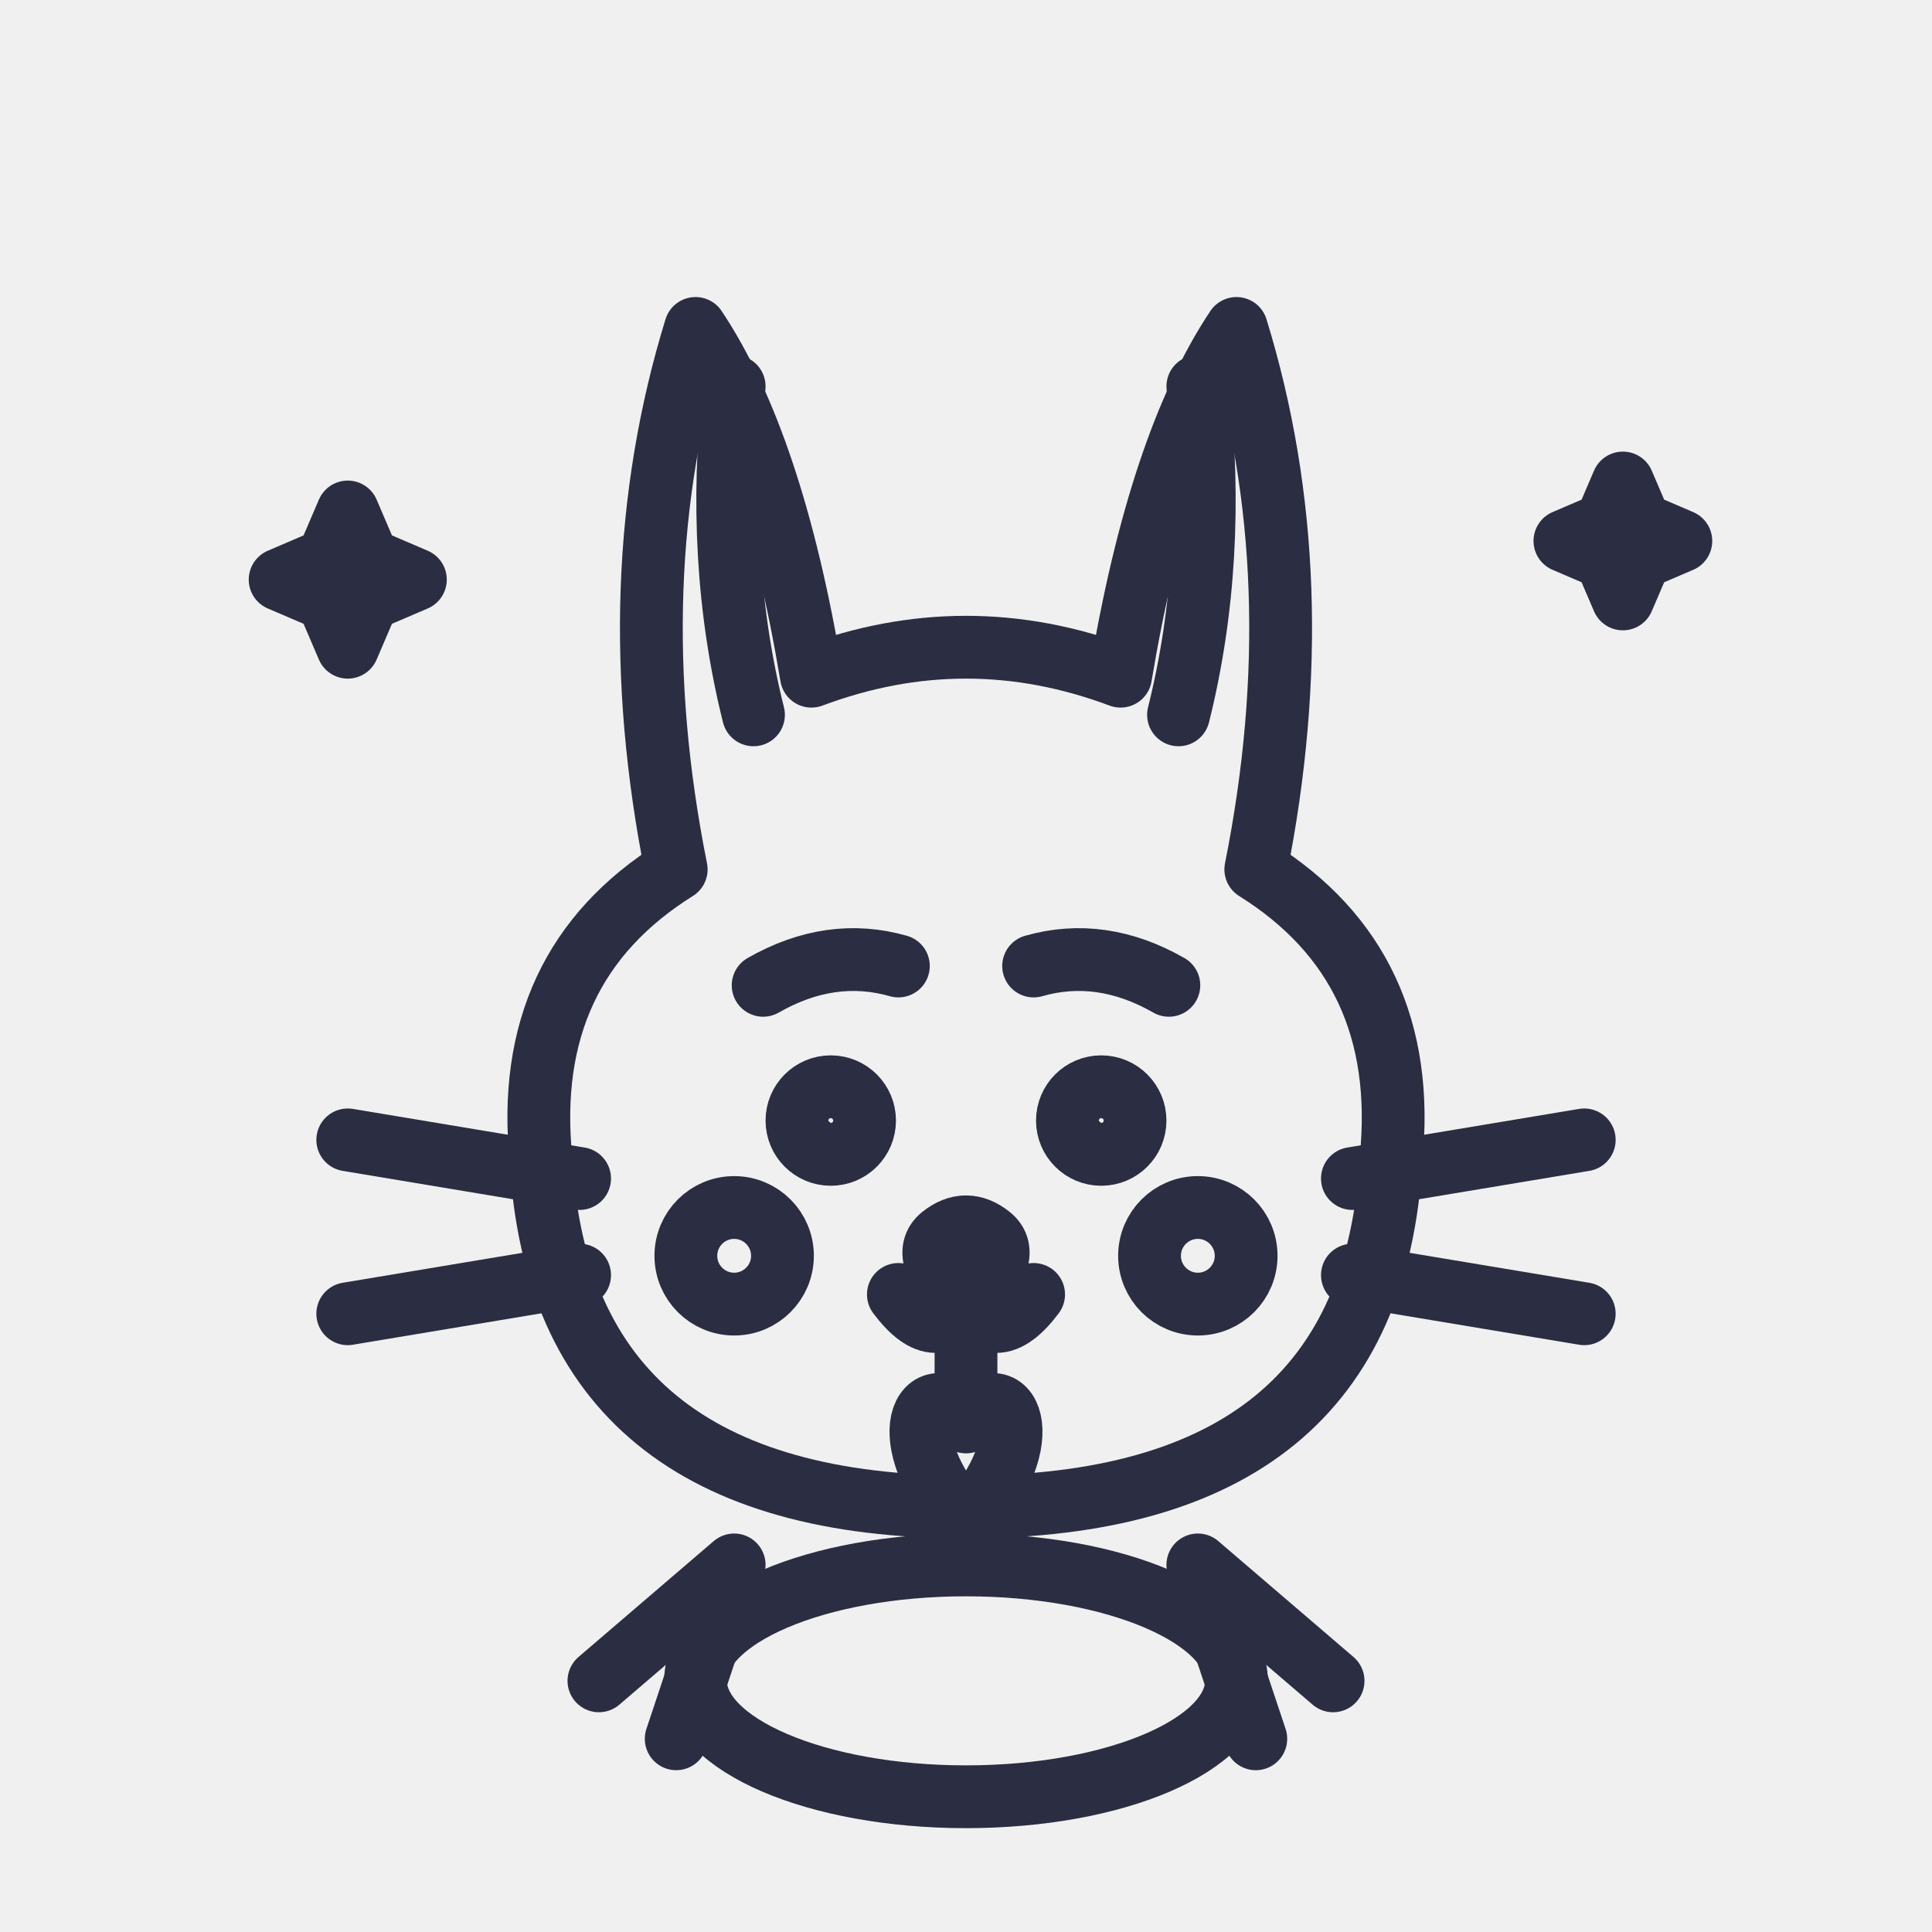
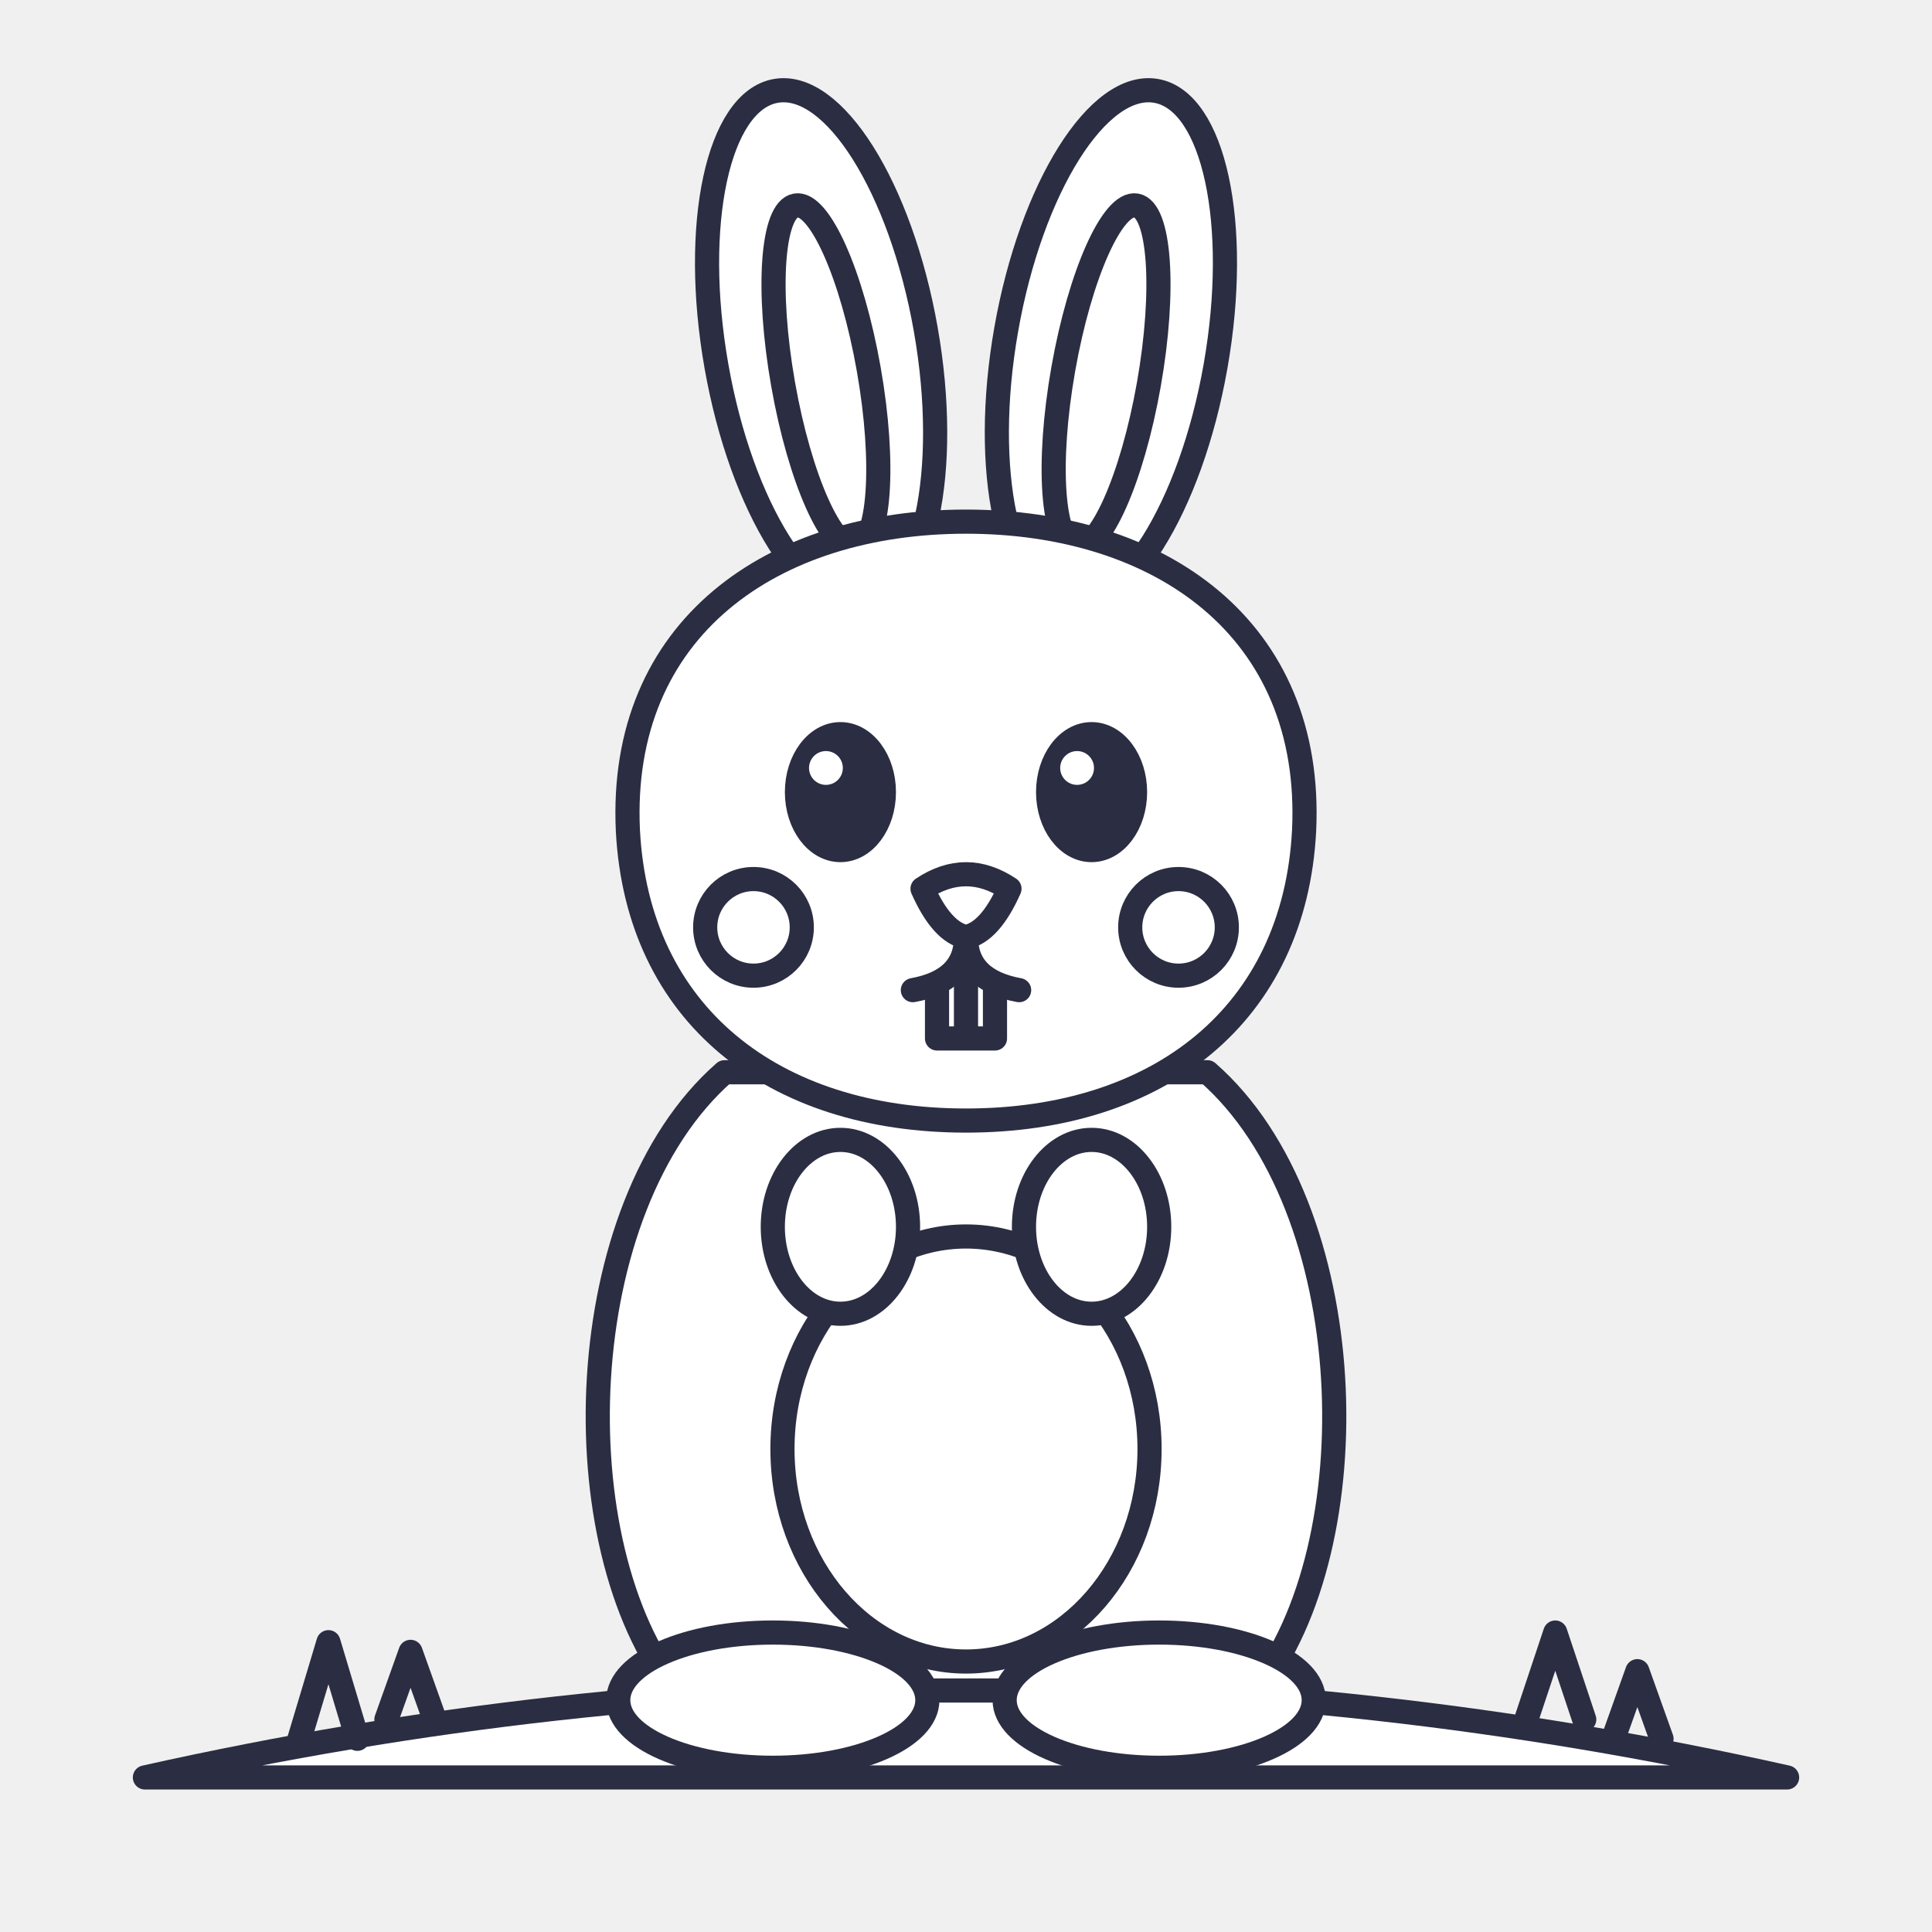
- <svg xmlns="http://www.w3.org/2000/svg" viewBox="0 0 200 200">
-   <g fill="none" stroke="#2b2d42" stroke-width="6.5" stroke-linecap="round" stroke-linejoin="round">
-     <path d="M100 156 Q58 156 56 120 Q54 100 70 90 Q64 60 72 34 Q80 46 84 70 Q100 64 116 70 Q120 46 128 34 Q136 60 130 90 Q146 100 144 120 Q142 156 100 156 Z" />
-     <ellipse cx="100" cy="174" rx="28" ry="12" />
-     <path d="M76 162 L70 180 M76 162 L62 174" />
-     <path d="M124 162 L130 180 M124 162 L138 174" />
-     <path d="M76 40 Q74 58 78 74 M124 40 Q126 58 122 74" />
-     <path d="M79 102 Q86 98 93 100" />
-     <path d="M107 100 Q114 98 121 102" />
-     <circle cx="86" cy="116" r="3.5" />
-     <circle cx="114" cy="116" r="3.5" />
-     <circle cx="87.225" cy="114.6" r="1.19" />
-     <circle cx="115.225" cy="114.6" r="1.19" />
-     <path d="M100 135 Q95 130 97.5 128 Q100 126 102.5 128 Q105 130 100 135 Z" />
-     <path d="M93 134 Q97.2 139.6 100 134" />
-     <path d="M100 134 Q102.8 139.6 107 134" />
-     <circle cx="76" cy="130" r="5" />
-     <circle cx="124" cy="130" r="5" />
-     <path d="M100 134L100 146" />
-     <path d="M60 122 L36 118 M60 132 L36 136" />
-     <path d="M140 122 L164 118 M140 132 L164 136" />
-     <path d="M100 157.6 C92 148.8 95.84 142 100 147.2 C104.16 142 108 148.8 100 157.6 Z" />
-     <polygon points="36,53 38.1,57.9 43,60 38.1,62.1 36,67 33.9,62.1 29,60 33.9,57.9" />
-     <polygon points="168,50 169.8,54.2 174,56 169.8,57.8 168,62 166.2,57.8 162,56 166.2,54.2" />
+ <svg xmlns="http://www.w3.org/2000/svg" viewBox="0 0 400 400" fill="#fff" stroke="#2b2d42" stroke-width="5" stroke-linecap="round" stroke-linejoin="round">
+   <g data-step="5" data-name="hierba">
+     <path d="M30 368 Q200 330 370 368 Z" />
+     <path d="M62 360 l6 -20 l6 20 M80 356 l5 -14 l5 14 M316 356 l6 -18 l6 18 M334 360 l5 -14 l5 14" fill="none" />
+   </g>
+   <g data-step="4" data-name="cuerpo">
+     <path d="M150 222 C118 250 116 320 140 350 L260 350 C284 320 282 250 250 222 Z" />
+     <ellipse cx="200" cy="300" rx="38" ry="44" />
+     <ellipse cx="160" cy="352" rx="32" ry="14" />
+     <ellipse cx="240" cy="352" rx="32" ry="14" />
+     <ellipse cx="174" cy="254" rx="14" ry="18" />
+     <ellipse cx="226" cy="254" rx="14" ry="18" />
+   </g>
+   <g data-step="2" data-name="orejas">
+     <ellipse cx="170" cy="72" rx="22" ry="54" transform="rotate(-10 170 72)" />
+     <ellipse cx="230" cy="72" rx="22" ry="54" transform="rotate(10 230 72)" />
+     <ellipse cx="171" cy="78" rx="9" ry="36" transform="rotate(-10 171 78)" />
+     <ellipse cx="229" cy="78" rx="9" ry="36" transform="rotate(10 229 78)" />
+   </g>
+   <g data-step="1" data-name="cabeza">
+     <path d="M130 172 C128 130 160 108 200 108 C240 108 272 130 270 172 C268 210 240 232 200 232 C160 232 132 210 130 172 Z" />
+   </g>
+   <g data-step="3" data-name="cara">
+     <ellipse cx="174" cy="164" rx="9" ry="12" fill="#2b2d42" />
+     <ellipse cx="226" cy="164" rx="9" ry="12" fill="#2b2d42" />
+     <circle cx="171" cy="159" r="3.5" stroke="none" />
+     <circle cx="223" cy="159" r="3.5" stroke="none" />
+     <circle cx="156" cy="192" r="10" />
+     <circle cx="244" cy="192" r="10" />
+     <path d="M194 204 V215 H206 V204 M200 204 V215" />
+     <path d="M200 194 Q200 203 189 205 M200 194 Q200 203 211 205" fill="none" />
+     <path d="M191 184 Q200 178 209 184 Q205 193 200 194 Q195 193 191 184 Z" />
  </g>
</svg>
